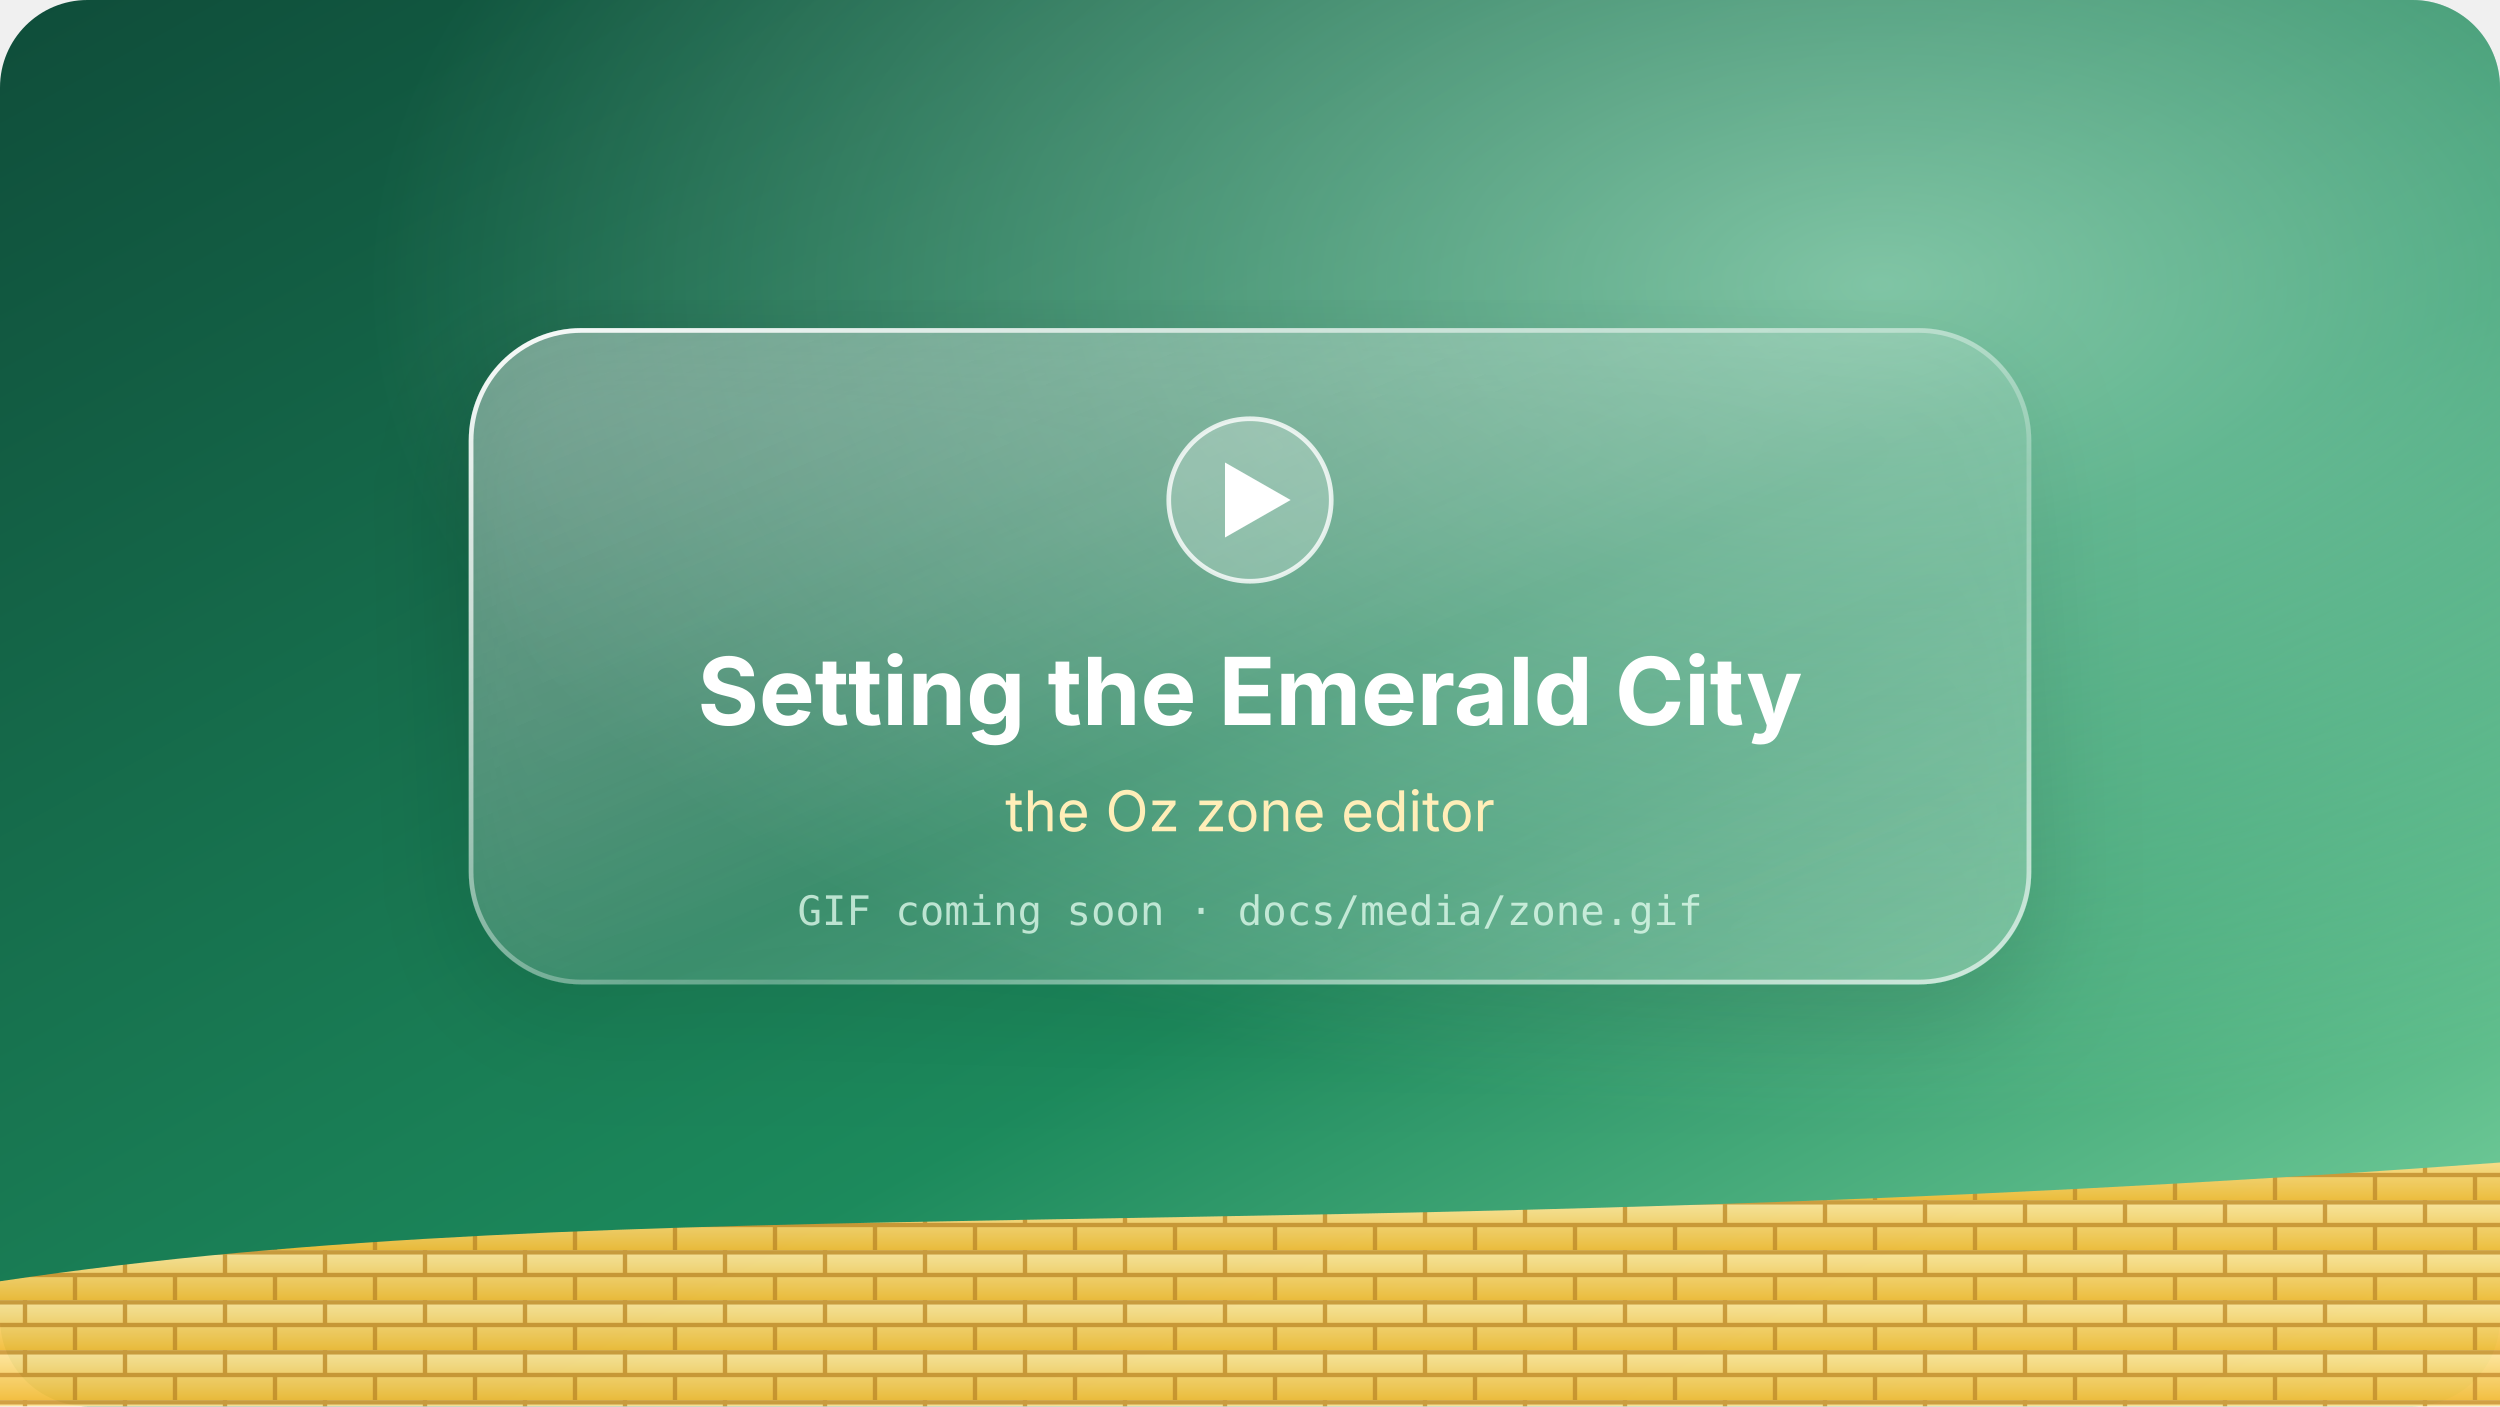
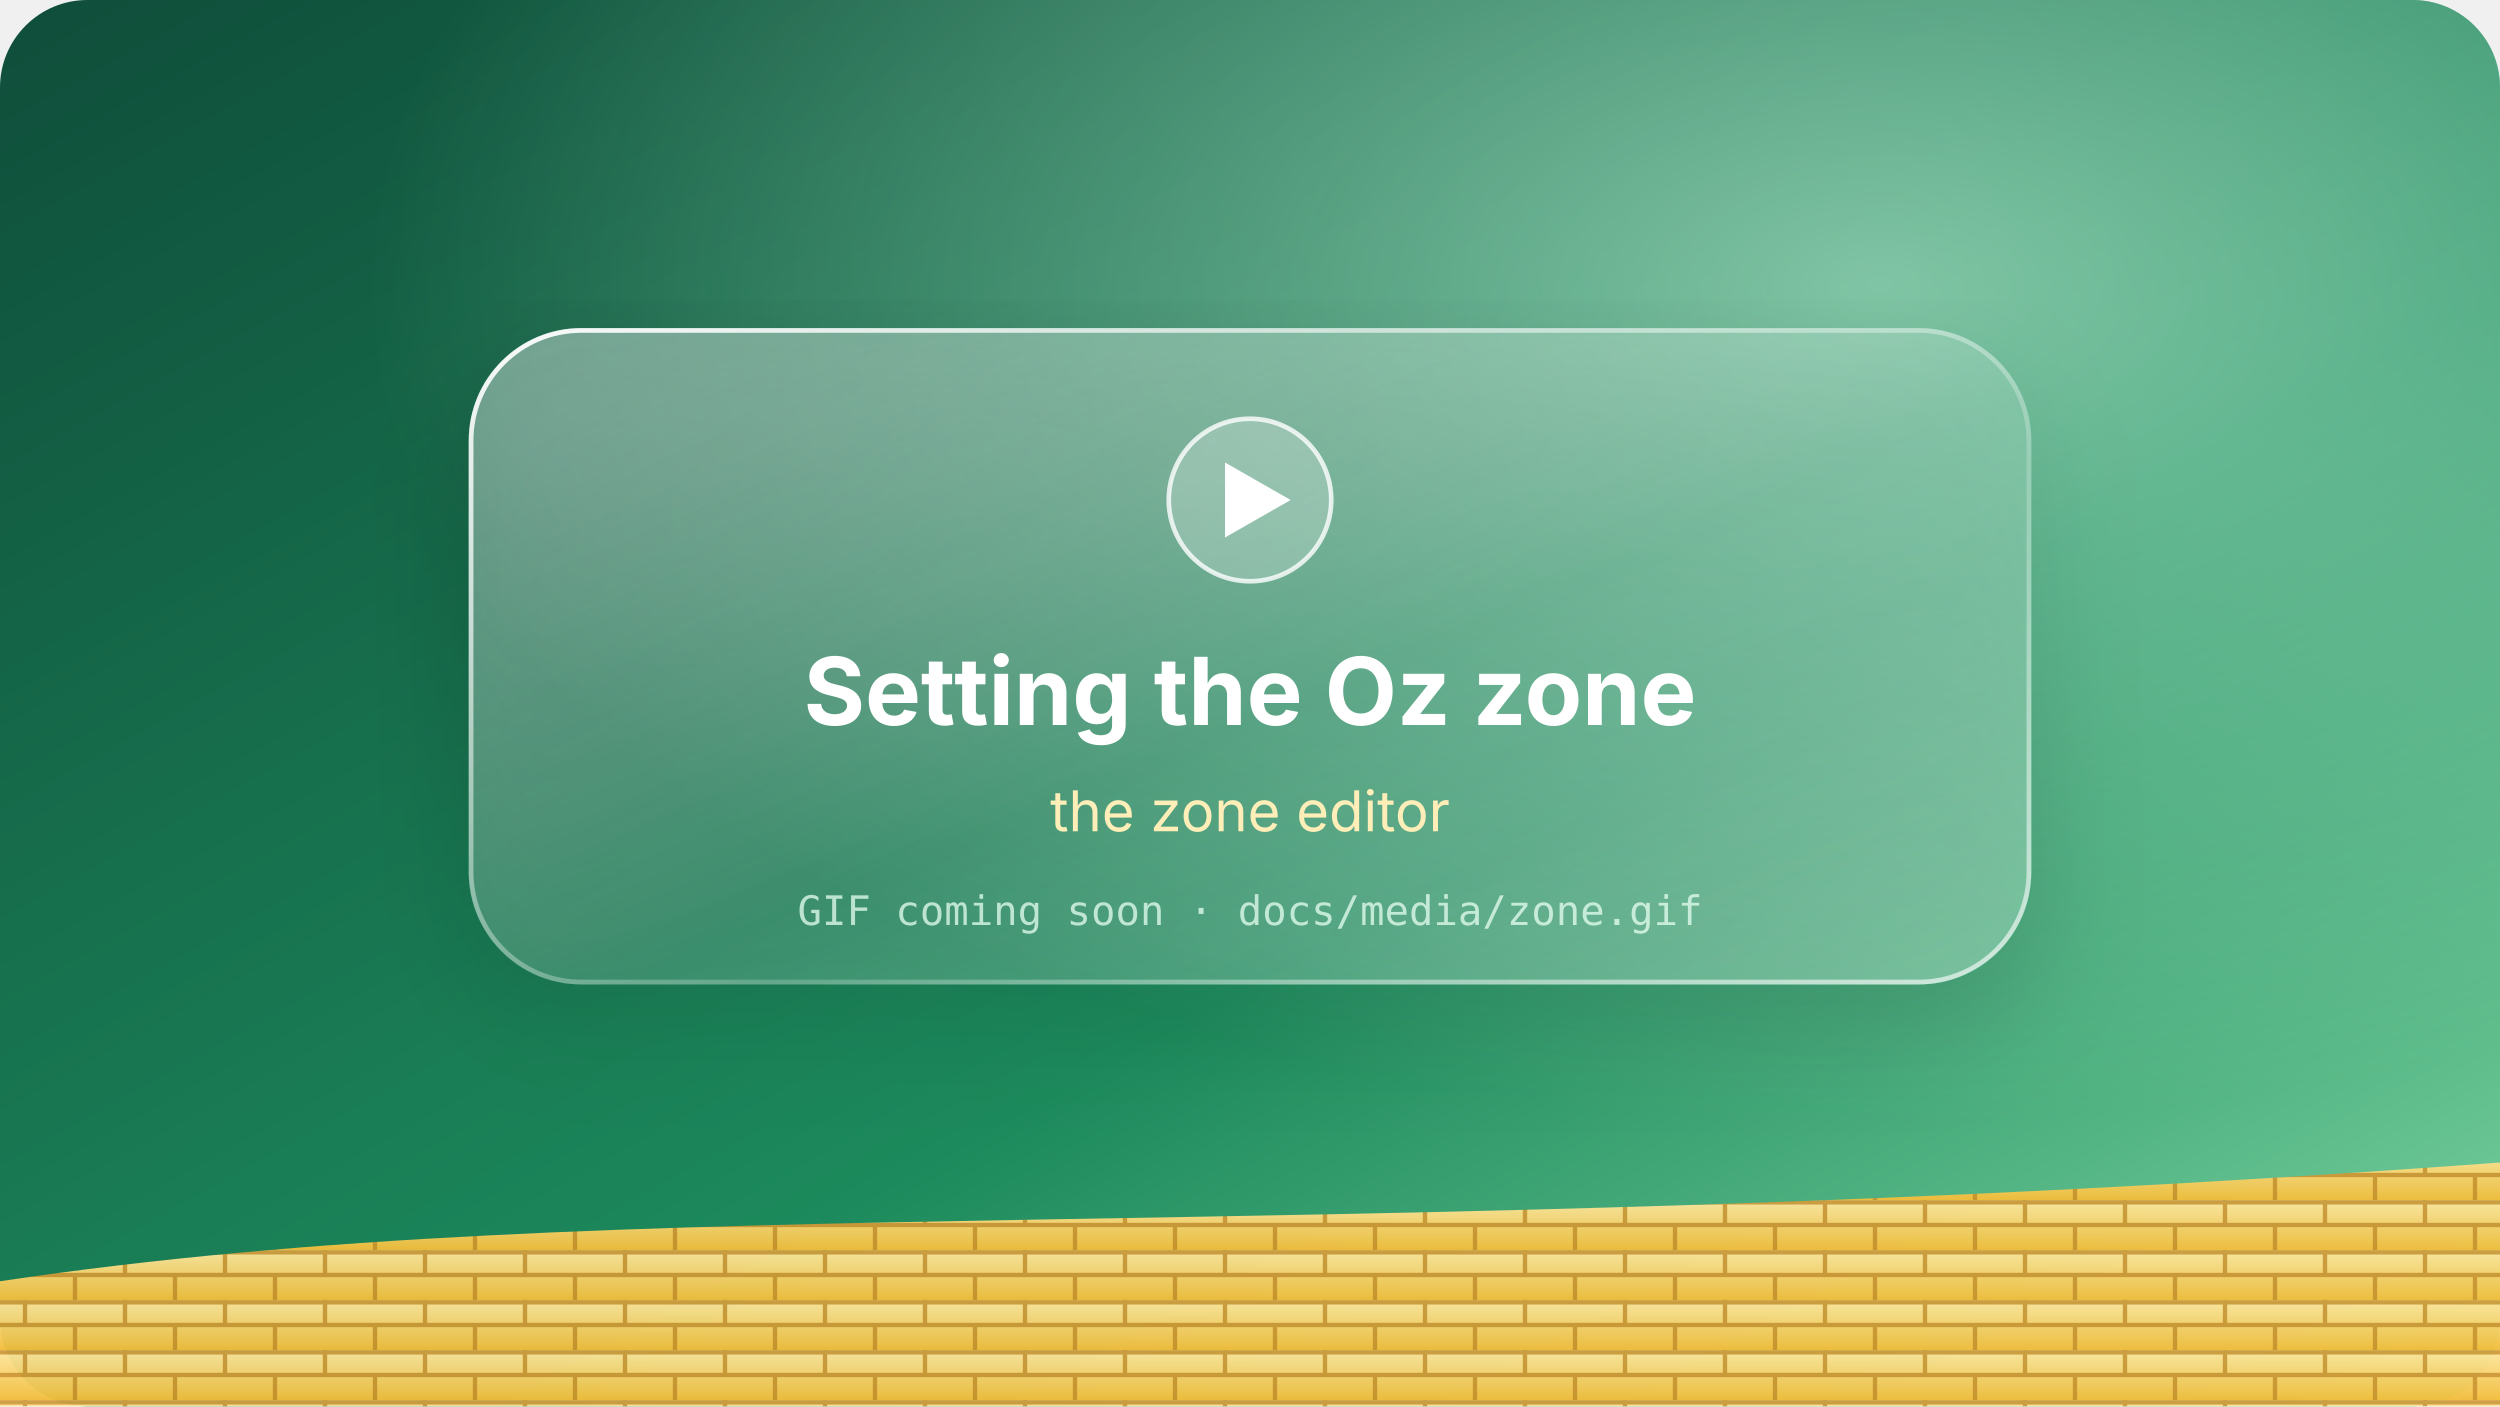
<svg xmlns="http://www.w3.org/2000/svg" width="800" height="450" viewBox="0 0 800 450">
  <defs>
    <linearGradient id="bg" x1="0" y1="0" x2="1" y2="1">
      <stop offset="0" stop-color="#0f4d3a" />
      <stop offset="0.6" stop-color="#1c8a5c" />
      <stop offset="1" stop-color="#7fd6a3" />
    </linearGradient>
    <radialGradient id="glow" cx="0.75" cy="0.2" r="0.6">
      <stop offset="0" stop-color="#d4ffe6" stop-opacity="0.55" />
      <stop offset="1" stop-color="#d4ffe6" stop-opacity="0" />
    </radialGradient>
    <linearGradient id="glass" x1="0" y1="0" x2="1" y2="1">
      <stop offset="0" stop-color="#fff" stop-opacity="0.38" />
      <stop offset="0.55" stop-color="#fff" stop-opacity="0.12" />
      <stop offset="1" stop-color="#e6fff1" stop-opacity="0.26" />
    </linearGradient>
    <linearGradient id="rim" x1="0" y1="0" x2="1" y2="1">
      <stop offset="0" stop-color="#fff" stop-opacity="0.95" />
      <stop offset="0.6" stop-color="#fff" stop-opacity="0.2" />
      <stop offset="1" stop-color="#fff" stop-opacity="0.65" />
    </linearGradient>
    <linearGradient id="brick" x1="0" y1="0" x2="0" y2="1">
      <stop offset="0" stop-color="#ffe8a1" />
      <stop offset="1" stop-color="#f2bd3a" />
    </linearGradient>
    <pattern id="road" width="32" height="16" patternUnits="userSpaceOnUse">
      <rect width="32" height="16" fill="url(#brick)" />
      <path d="M0 0.75H32M0 8H32M8 0V8M24 8V16" stroke="#c48a25" stroke-width="1.4" fill="none" opacity="0.8" />
    </pattern>
    <filter id="shadow" x="-10%" y="-10%" width="120%" height="140%">
      <feDropShadow dx="0" dy="12" stdDeviation="16" flood-color="#03251a" flood-opacity="0.5" />
    </filter>
  </defs>
  <rect width="800" height="450" rx="28" fill="url(#bg)" />
  <rect width="800" height="450" rx="28" fill="url(#glow)" />
  <path d="M0 410 C200 380 420 400 800 372 V450 H0 Z" fill="url(#road)" opacity="0.95" />
  <g filter="url(#shadow)">
    <rect x="150" y="105" width="500" height="210" rx="36" fill="url(#glass)" />
    <rect x="150.75" y="105.75" width="498.5" height="208.5" rx="35.25" fill="none" stroke="url(#rim)" stroke-width="1.5" />
  </g>
  <circle cx="400" cy="160" r="26" fill="#ffffff" fill-opacity="0.22" stroke="#fff" stroke-opacity="0.8" stroke-width="1.5" />
  <polygon points="392,148 392,172 413,160" fill="#ffffff" />
-   <text x="400" y="232" text-anchor="middle" font-family="-apple-system, BlinkMacSystemFont, 'SF Pro Display', 'Helvetica Neue', sans-serif" font-size="30" font-weight="700" fill="#ffffff">Setting the Emerald City</text>
-   <text x="400" y="266" text-anchor="middle" font-family="-apple-system, BlinkMacSystemFont, 'SF Pro Text', 'Helvetica Neue', sans-serif" font-size="18" fill="#ffeeb8">the Oz zone editor</text>
+   <text x="400" y="232" text-anchor="middle" font-family="-apple-system, BlinkMacSystemFont, 'SF Pro Display', 'Helvetica Neue', sans-serif" font-size="30" font-weight="700" fill="#ffffff">Setting the Oz zone</text>
+   <text x="400" y="266" text-anchor="middle" font-family="-apple-system, BlinkMacSystemFont, 'SF Pro Text', 'Helvetica Neue', sans-serif" font-size="18" fill="#ffeeb8">the zone editor</text>
  <text x="400" y="296" text-anchor="middle" font-family="ui-monospace, 'SF Mono', Menlo, monospace" font-size="13" fill="#e6fff1" fill-opacity="0.75">GIF coming soon · docs/media/zone.gif</text>
</svg>
